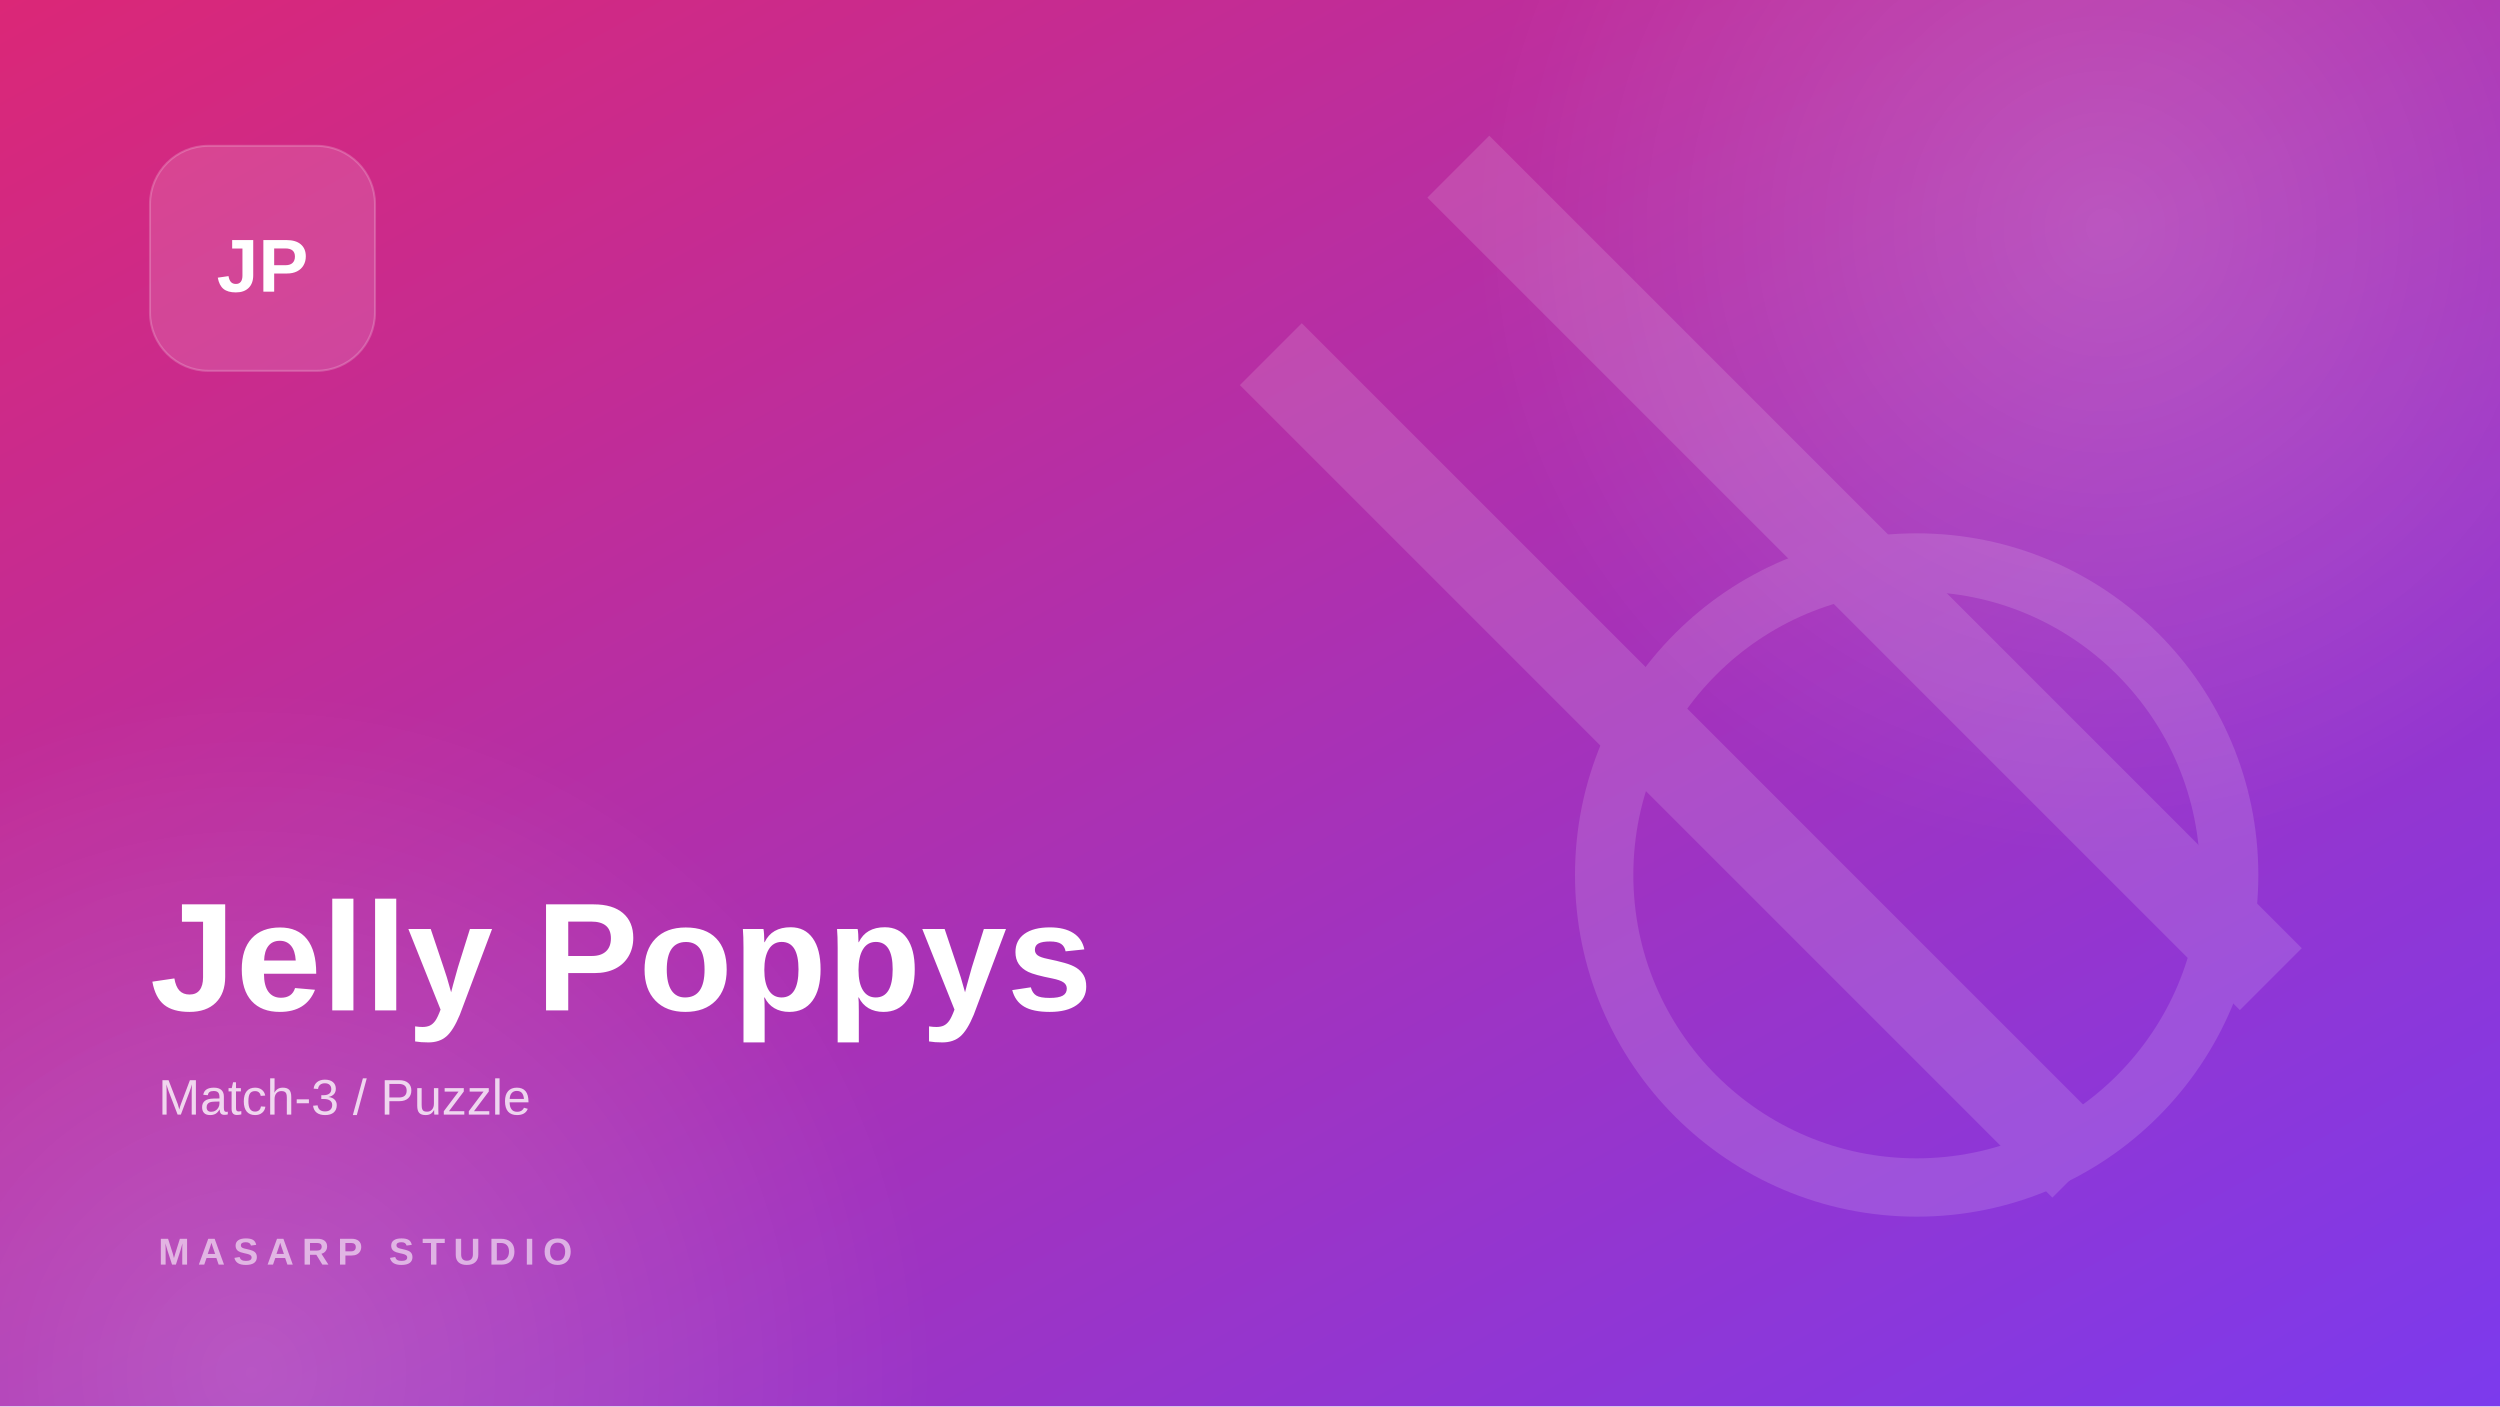
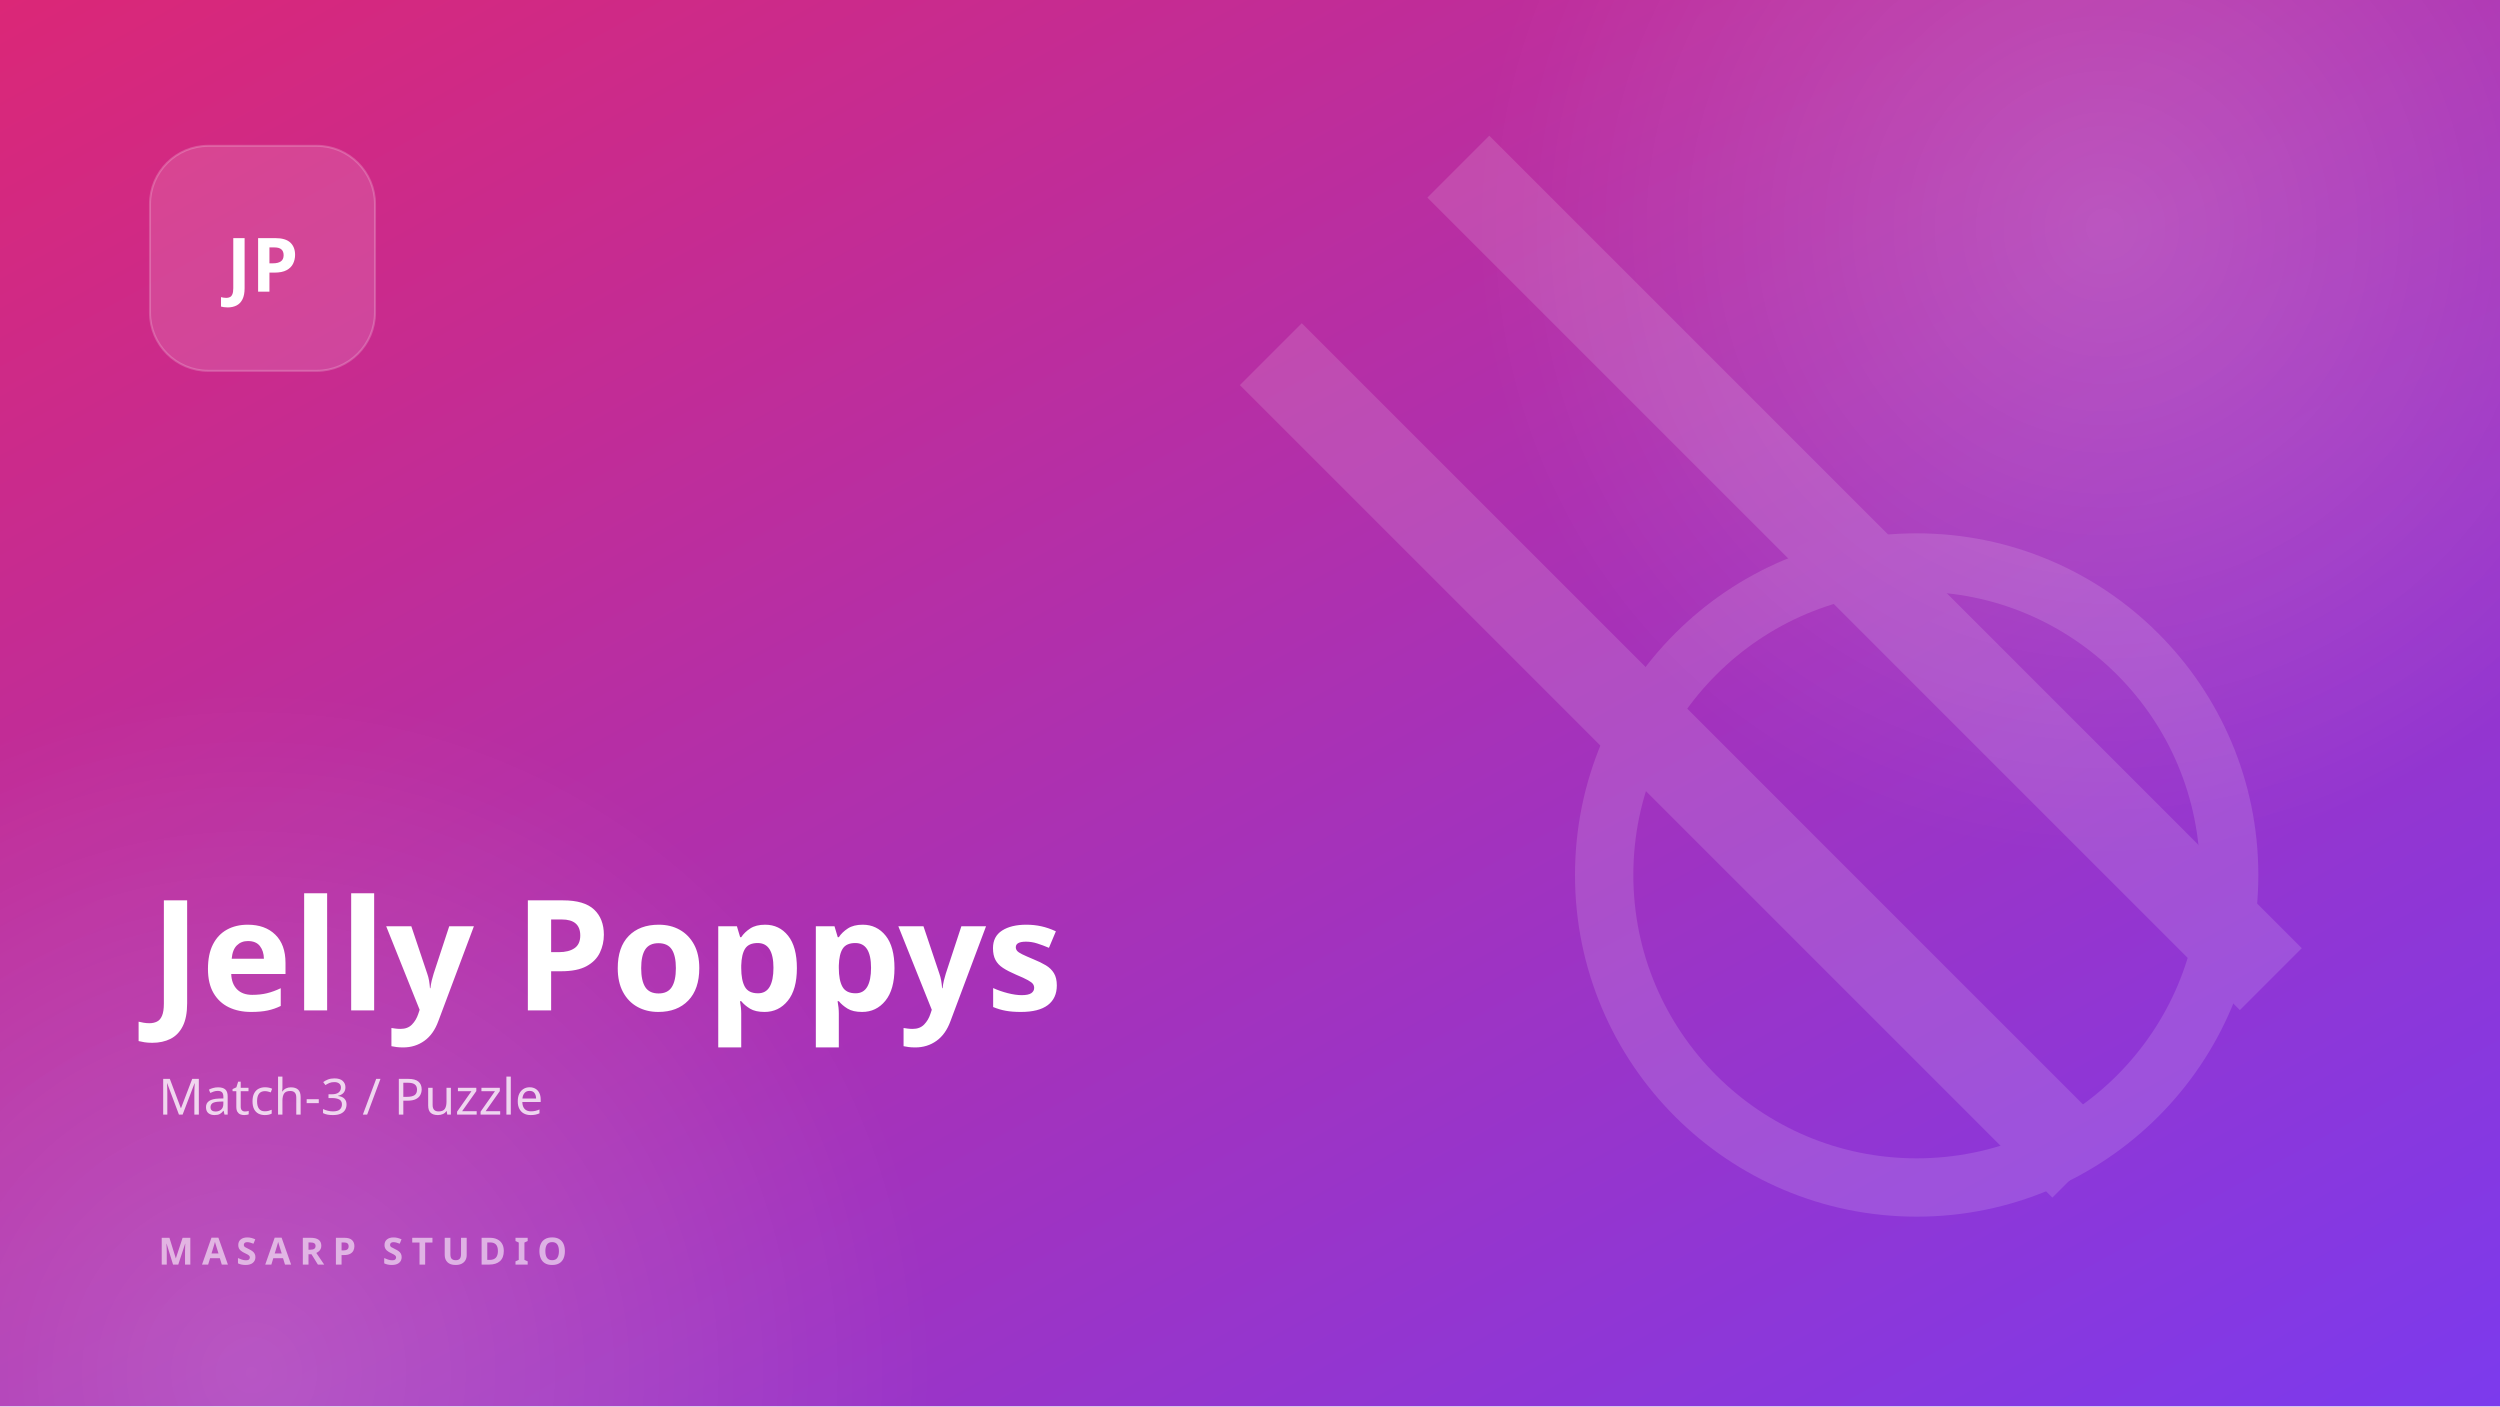
<svg xmlns="http://www.w3.org/2000/svg" viewBox="0 0 1200 675" role="img" aria-label="Jelly Poppys cover fallback">
  <defs>
    <linearGradient id="g" x1="0" y1="0" x2="1" y2="1">
      <stop stop-color="#db2777" />
      <stop offset="1" stop-color="#7c3aed" />
    </linearGradient>
    <radialGradient id="r">
      <stop stop-color="#fff" stop-opacity=".18" />
      <stop offset="1" stop-color="#fff" stop-opacity="0" />
    </radialGradient>
  </defs>
  <rect width="1200" height="675" fill="url(#g)" />
  <circle cx="1010" cy="110" r="300" fill="url(#r)" />
  <circle cx="120" cy="660" r="330" fill="url(#r)" />
  <g opacity=".14" stroke="#fff" fill="none">
    <path d="M700 80l390 390M610 170l390 390" stroke-width="42" />
    <circle cx="920" cy="420" r="150" stroke-width="28" />
  </g>
  <rect x="72" y="70" width="108" height="108" rx="28" fill="#fff" fill-opacity=".13" stroke="#fff" stroke-opacity=".2" />
-   <text x="126" y="140" text-anchor="middle" font-family="Arial,sans-serif" font-size="36" font-weight="900" fill="#fff">JP</text>
-   <text x="72" y="485" font-family="Arial,sans-serif" font-size="74" font-weight="900" fill="#fff">Jelly Poppys</text>
-   <text x="76" y="535" font-family="Arial,sans-serif" font-size="24" fill="#fff" fill-opacity=".78">Match-3 / Puzzle</text>
-   <text x="76" y="607" font-family="Arial,sans-serif" font-size="18" font-weight="700" letter-spacing="4" fill="#fff" fill-opacity=".58">MASARP STUDIO</text>
+   <text x="126" y="140" text-anchor="middle" font-family="sans-serif" font-size="36" font-weight="900" fill="#fff">JP</text>
+   <text x="72" y="485" font-family="sans-serif" font-size="74" font-weight="900" fill="#fff">Jelly Poppys</text>
+   <text x="76" y="535" font-family="sans-serif" font-size="24" fill="#fff" fill-opacity=".78">Match-3 / Puzzle</text>
+   <text x="76" y="607" font-family="sans-serif" font-size="18" font-weight="700" letter-spacing="4" fill="#fff" fill-opacity=".58">MASARP STUDIO</text>
</svg>
